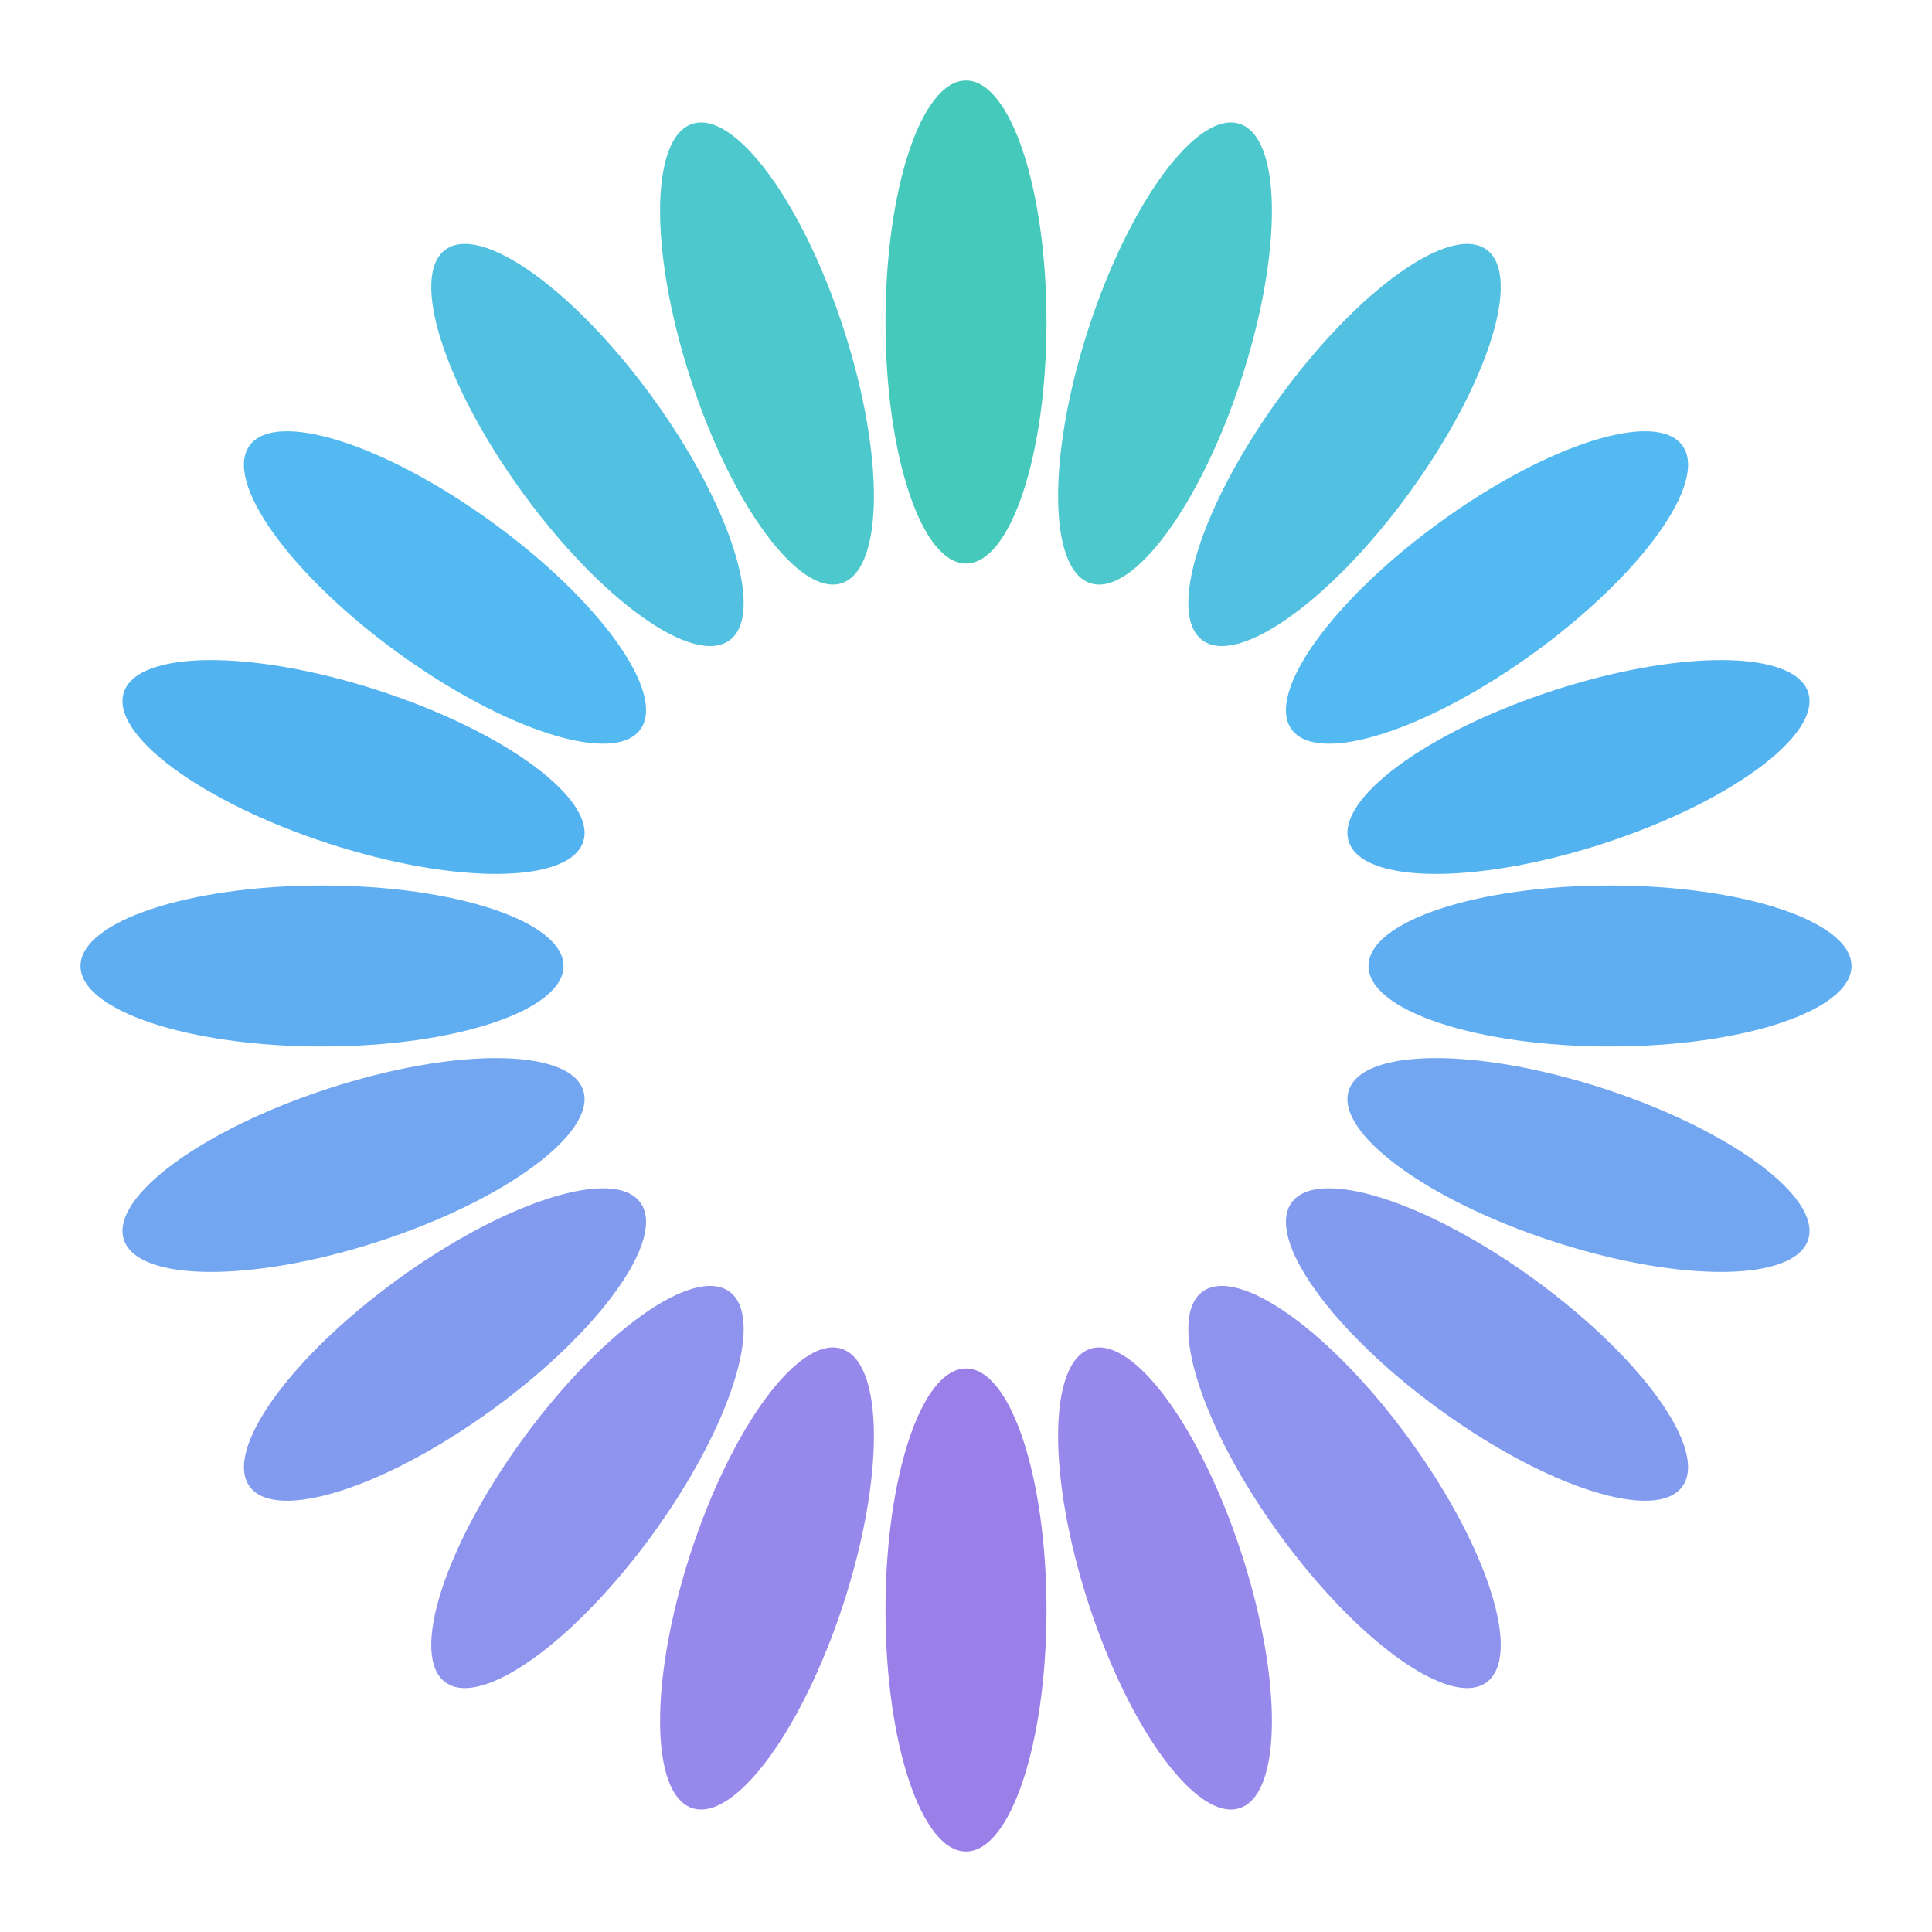
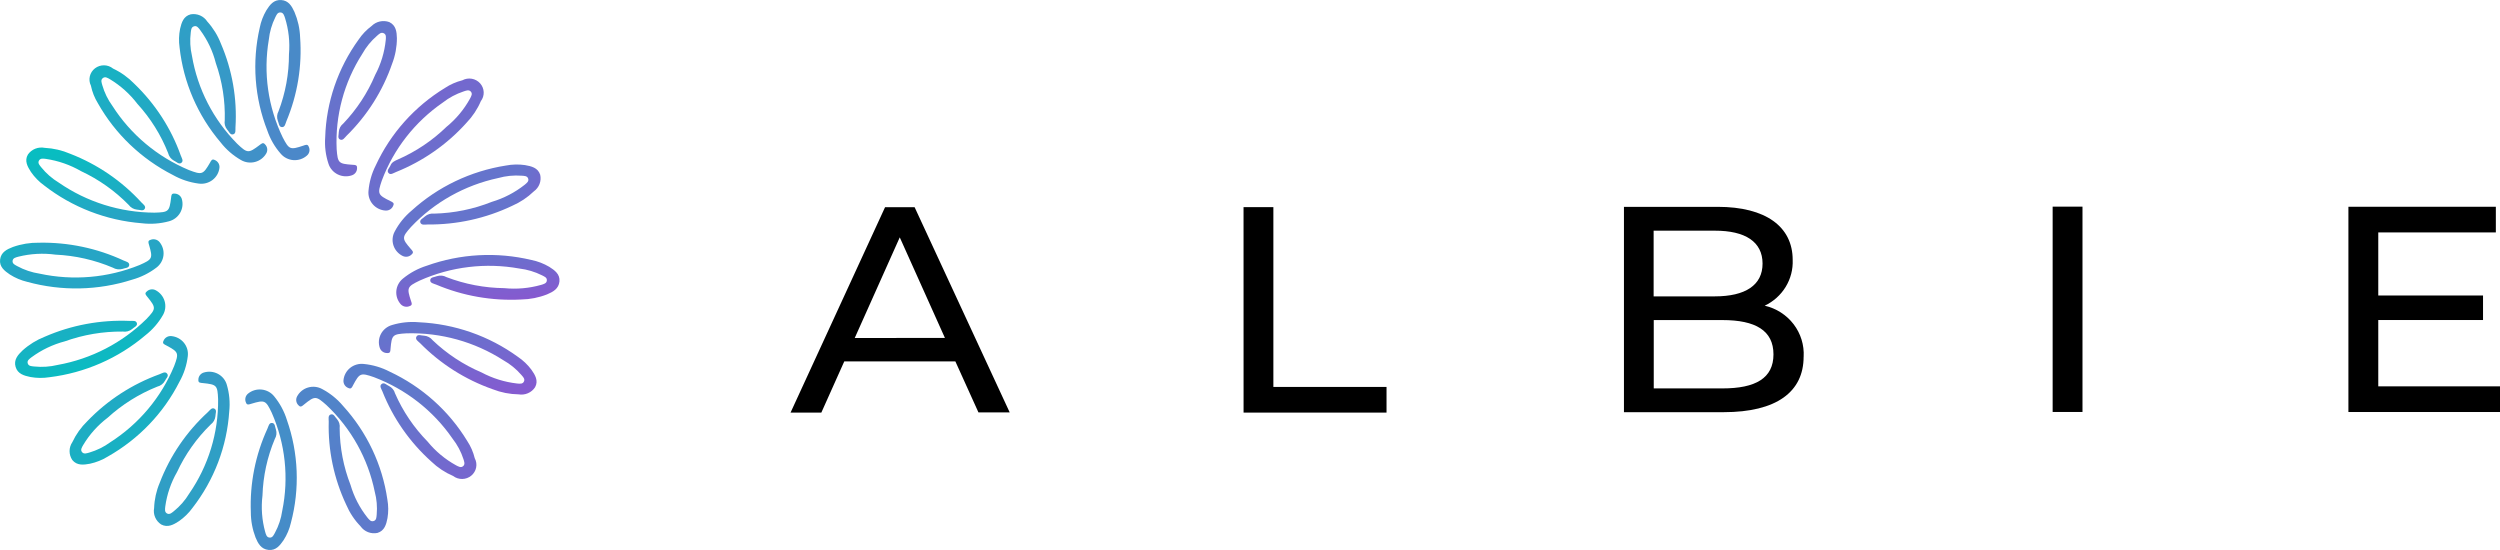
- <svg xmlns="http://www.w3.org/2000/svg" width="36" height="36" viewBox="0 0 36 36" fill="none">
-   <ellipse cx="18" cy="6" rx="1.5" ry="4.5" fill="#45C9BB" transform="rotate(0 18 18)" />
-   <ellipse cx="18" cy="6" rx="1.5" ry="4.5" fill="#4DC8CC" transform="rotate(18 18 18)" />
-   <ellipse cx="18" cy="6" rx="1.5" ry="4.5" fill="#52C0E0" transform="rotate(36 18 18)" />
-   <ellipse cx="18" cy="6" rx="1.5" ry="4.5" fill="#52BAF0" transform="rotate(54 18 18)" />
-   <ellipse cx="18" cy="6" rx="1.5" ry="4.5" fill="#52B3F0" transform="rotate(72 18 18)" />
-   <ellipse cx="18" cy="6" rx="1.5" ry="4.5" fill="#60AEF2" transform="rotate(90 18 18)" />
-   <ellipse cx="18" cy="6" rx="1.5" ry="4.5" fill="#72A6F0" transform="rotate(108 18 18)" />
-   <ellipse cx="18" cy="6" rx="1.5" ry="4.5" fill="#829BEF" transform="rotate(126 18 18)" />
-   <ellipse cx="18" cy="6" rx="1.5" ry="4.5" fill="#8E93ED" transform="rotate(144 18 18)" />
-   <ellipse cx="18" cy="6" rx="1.5" ry="4.5" fill="#9788EB" transform="rotate(162 18 18)" />
-   <ellipse cx="18" cy="6" rx="1.5" ry="4.5" fill="#9B7FE8" transform="rotate(180 18 18)" />
-   <ellipse cx="18" cy="6" rx="1.5" ry="4.5" fill="#9788EB" transform="rotate(198 18 18)" />
-   <ellipse cx="18" cy="6" rx="1.5" ry="4.5" fill="#8E93ED" transform="rotate(216 18 18)" />
-   <ellipse cx="18" cy="6" rx="1.5" ry="4.5" fill="#829BEF" transform="rotate(234 18 18)" />
-   <ellipse cx="18" cy="6" rx="1.5" ry="4.5" fill="#72A6F0" transform="rotate(252 18 18)" />
-   <ellipse cx="18" cy="6" rx="1.5" ry="4.5" fill="#60AEF2" transform="rotate(270 18 18)" />
-   <ellipse cx="18" cy="6" rx="1.5" ry="4.5" fill="#52B3F0" transform="rotate(288 18 18)" />
-   <ellipse cx="18" cy="6" rx="1.5" ry="4.5" fill="#52BAF0" transform="rotate(306 18 18)" />
-   <ellipse cx="18" cy="6" rx="1.5" ry="4.5" fill="#52C0E0" transform="rotate(324 18 18)" />
-   <ellipse cx="18" cy="6" rx="1.5" ry="4.5" fill="#4DC8CC" transform="rotate(342 18 18)" />
+ <svg xmlns="http://www.w3.org/2000/svg" width="250" height="55" viewBox="0 0 250 55" fill="none">
+   <path d="M95.535 36.138H84.428L82.135 41.258H79.056L88.507 20.718H91.46L100.971 41.243H97.846L95.535 36.138ZM94.493 33.794L89.976 23.735L85.474 33.799L94.493 33.794Z" fill="black" />
+   <path d="M124.354 20.715H127.337V38.694H138.653V41.26H124.357L124.354 20.715Z" fill="black" />
+   <path d="M180.362 35.669C180.362 39.191 177.647 41.218 172.364 41.218H162.395V20.684H171.771C176.58 20.684 179.268 22.67 179.268 25.987C179.308 26.936 179.064 27.875 178.567 28.689C178.069 29.503 177.341 30.157 176.47 30.569C177.626 30.834 178.65 31.491 179.363 32.424C180.075 33.357 180.43 34.507 180.366 35.672L180.362 35.669ZM165.363 23.07V29.637H171.484C174.527 29.637 176.262 28.521 176.256 26.35C176.25 24.178 174.527 23.062 171.478 23.068L165.363 23.07ZM177.347 35.438C177.347 33.055 175.555 32.007 172.241 32.007H165.375V38.841H172.241C175.57 38.843 177.347 37.813 177.347 35.438Z" fill="black" />
+   <path d="M205.265 20.664H208.249V41.197H205.265V20.664Z" fill="black" />
+   <path d="M250 38.635V41.201H234.841V20.676H249.584V23.242H237.827V29.55H248.303V32.002H237.827V38.635H250Z" fill="black" />
+   <path d="M28.897 5.421C29.003 4.2 28.868 2.97 28.502 1.798C28.416 1.554 28.348 1.231 28.002 1.244C27.73 1.257 27.637 1.525 27.527 1.739C27.181 2.438 26.963 3.192 26.882 3.965C26.317 7.282 26.8 10.69 28.266 13.729C28.915 14.971 29.01 15.005 30.343 14.561C30.552 14.491 30.766 14.383 30.871 14.665C30.947 14.813 30.97 14.982 30.937 15.144C30.903 15.307 30.816 15.453 30.688 15.561C30.506 15.72 30.294 15.842 30.063 15.92C29.833 15.997 29.589 16.029 29.346 16.012C29.103 15.995 28.866 15.931 28.649 15.822C28.431 15.714 28.239 15.564 28.081 15.381C27.483 14.703 27.026 13.915 26.735 13.064C25.452 9.786 25.187 6.208 25.972 2.781C26.092 2.166 26.317 1.575 26.636 1.033C26.975 0.495 27.365 -0.042 28.11 0.003C28.856 0.047 29.18 0.615 29.448 1.201C29.79 2.002 29.98 2.858 30.011 3.727C30.222 6.594 29.752 9.47 28.637 12.127C28.538 12.357 28.504 12.742 28.174 12.71C27.878 12.68 27.892 12.298 27.779 12.065C27.723 11.911 27.701 11.746 27.714 11.582C27.727 11.419 27.776 11.26 27.857 11.116C28.549 9.295 28.902 7.366 28.897 5.421Z" fill="url(#paint0_linear_1121_12123)" />
+   <path d="M37.514 7.497C38.092 6.41 38.452 5.226 38.575 4.006C38.592 3.749 38.658 3.424 38.333 3.306C38.078 3.209 37.885 3.425 37.7 3.58C37.106 4.094 36.608 4.705 36.228 5.387C34.404 8.233 33.51 11.56 33.666 14.92C33.776 16.313 33.848 16.377 35.257 16.479C35.478 16.494 35.718 16.479 35.705 16.771C35.717 16.935 35.672 17.099 35.58 17.237C35.486 17.374 35.35 17.478 35.191 17.531C34.961 17.61 34.716 17.643 34.472 17.627C34.229 17.612 33.991 17.548 33.773 17.441C33.554 17.333 33.36 17.184 33.202 17.001C33.043 16.819 32.923 16.607 32.85 16.378C32.565 15.525 32.452 14.625 32.519 13.729C32.626 10.219 33.79 6.818 35.862 3.957C36.215 3.434 36.654 2.974 37.163 2.597C37.389 2.372 37.675 2.216 37.988 2.147C38.301 2.078 38.628 2.099 38.929 2.208C39.602 2.533 39.675 3.18 39.69 3.82C39.69 4.688 39.53 5.548 39.217 6.36C38.281 9.083 36.717 11.556 34.646 13.586C34.464 13.764 34.282 14.102 33.989 13.944C33.726 13.802 33.89 13.458 33.881 13.201C33.889 13.037 33.934 12.877 34.011 12.731C34.087 12.585 34.195 12.457 34.326 12.356C35.678 10.938 36.759 9.293 37.515 7.497L37.514 7.497Z" fill="url(#paint1_linear_1121_12123)" />
+   <path d="M44.646 12.686C45.606 11.903 46.404 10.947 46.997 9.868C47.114 9.635 47.304 9.361 47.051 9.129C46.853 8.95 46.59 9.07 46.358 9.144C45.609 9.392 44.909 9.766 44.29 10.25C41.489 12.182 39.356 14.91 38.178 18.067C37.731 19.394 37.773 19.484 39.032 20.107C39.23 20.204 39.459 20.286 39.329 20.549C39.274 20.706 39.169 20.84 39.029 20.932C38.889 21.023 38.722 21.067 38.554 21.057C38.311 21.042 38.073 20.979 37.854 20.872C37.636 20.765 37.441 20.616 37.282 20.434C37.123 20.252 37.003 20.041 36.928 19.813C36.854 19.584 36.826 19.344 36.848 19.105C36.922 18.21 37.17 17.338 37.578 16.535C39.056 13.339 41.464 10.645 44.499 8.793C45.029 8.443 45.617 8.184 46.236 8.028C46.524 7.872 46.858 7.818 47.182 7.875C47.506 7.932 47.801 8.096 48.017 8.34C48.233 8.584 48.357 8.893 48.37 9.216C48.382 9.54 48.281 9.857 48.084 10.116C47.742 10.917 47.256 11.65 46.649 12.28C44.715 14.435 42.299 16.122 39.591 17.207C39.355 17.298 39.044 17.543 38.843 17.29C38.642 17.036 38.942 16.804 39.041 16.561C39.169 16.217 39.477 16.088 39.783 15.951C41.591 15.16 43.239 14.054 44.646 12.686Z" fill="url(#paint2_linear_1121_12123)" />
+   <path d="M49.184 20.184C50.378 19.827 51.491 19.249 52.464 18.481C52.662 18.311 52.943 18.122 52.801 17.818C52.691 17.576 52.4 17.589 52.158 17.57C51.369 17.512 50.577 17.591 49.816 17.805C46.472 18.521 43.432 20.227 41.104 22.692C40.169 23.745 40.172 23.843 41.087 24.9C41.231 25.066 41.413 25.221 41.186 25.421C41.075 25.544 40.925 25.628 40.761 25.661C40.597 25.693 40.426 25.672 40.275 25.6C40.056 25.494 39.86 25.346 39.7 25.164C39.541 24.983 39.42 24.771 39.345 24.543C39.27 24.314 39.242 24.073 39.264 23.834C39.286 23.595 39.356 23.362 39.471 23.151C39.891 22.353 40.464 21.644 41.16 21.062C43.783 18.677 47.067 17.107 50.597 16.553C51.224 16.433 51.867 16.418 52.499 16.509C53.13 16.619 53.791 16.77 54.019 17.472C54.09 17.781 54.068 18.103 53.955 18.399C53.842 18.695 53.643 18.952 53.383 19.138C52.752 19.745 52.015 20.236 51.208 20.586C48.575 21.839 45.684 22.477 42.759 22.449C42.506 22.449 42.129 22.555 42.03 22.241C41.95 21.958 42.317 21.831 42.496 21.643C42.621 21.534 42.768 21.452 42.928 21.404C43.087 21.356 43.256 21.341 43.421 21.362C45.399 21.314 47.351 20.915 49.184 20.184Z" fill="url(#paint3_linear_1121_12123)" />
+   <path d="M50.422 28.815C51.663 28.939 52.916 28.828 54.114 28.488C54.363 28.407 54.695 28.346 54.686 28.002C54.686 27.736 54.407 27.643 54.192 27.528C53.486 27.176 52.724 26.948 51.938 26.854C48.572 26.245 45.097 26.663 41.98 28.052C40.705 28.668 40.668 28.768 41.096 30.083C41.164 30.289 41.278 30.502 40.984 30.601C40.833 30.672 40.662 30.693 40.498 30.661C40.333 30.628 40.184 30.545 40.072 30.422C39.912 30.241 39.791 30.03 39.715 29.802C39.64 29.573 39.612 29.333 39.633 29.094C39.653 28.855 39.723 28.622 39.836 28.41C39.95 28.198 40.106 28.01 40.294 27.858C40.995 27.282 41.804 26.846 42.674 26.573C46.032 25.369 49.677 25.17 53.15 26C53.776 26.127 54.375 26.357 54.923 26.68C55.461 27.022 56.016 27.413 55.945 28.145C55.874 28.878 55.303 29.186 54.704 29.439C53.886 29.761 53.015 29.934 52.134 29.949C49.213 30.105 46.295 29.595 43.609 28.457C43.377 28.36 42.985 28.316 43.025 27.992C43.062 27.701 43.45 27.724 43.689 27.618C43.847 27.566 44.015 27.548 44.182 27.564C44.348 27.581 44.508 27.633 44.653 27.715C46.493 28.419 48.447 28.791 50.422 28.815Z" fill="url(#paint4_linear_1121_12123)" />
+   <path d="M48.158 37.246C49.254 37.831 50.453 38.206 51.691 38.348C51.953 38.368 52.285 38.44 52.407 38.121C52.506 37.874 52.294 37.681 52.139 37.496C51.627 36.904 51.014 36.404 50.327 36.018C47.46 34.179 44.091 33.242 40.668 33.332C39.248 33.416 39.179 33.487 39.054 34.87C39.035 35.087 39.054 35.323 38.745 35.305C38.577 35.313 38.411 35.267 38.273 35.173C38.135 35.079 38.032 34.943 37.98 34.786C37.903 34.558 37.873 34.318 37.892 34.078C37.912 33.839 37.98 33.606 38.094 33.393C38.207 33.18 38.362 32.992 38.551 32.839C38.739 32.687 38.958 32.573 39.192 32.505C40.065 32.24 40.982 32.145 41.892 32.225C45.463 32.389 48.904 33.59 51.779 35.676C52.307 36.031 52.77 36.471 53.147 36.978C53.511 37.498 53.863 38.068 53.511 38.719C53.338 38.986 53.089 39.196 52.794 39.323C52.5 39.451 52.174 39.49 51.858 39.435C50.975 39.422 50.102 39.25 49.281 38.929C46.528 37.961 44.039 36.382 42.008 34.314C41.826 34.135 41.489 33.947 41.644 33.664C41.799 33.381 42.138 33.577 42.403 33.567C42.57 33.579 42.732 33.625 42.879 33.703C43.026 33.781 43.155 33.888 43.257 34.018C44.678 35.377 46.339 36.471 48.158 37.246Z" fill="url(#paint5_linear_1121_12123)" />
+   <path d="M42.766 44.165C43.545 45.122 44.504 45.922 45.591 46.523C45.827 46.641 46.101 46.833 46.343 46.587C46.526 46.393 46.41 46.136 46.343 45.907C46.103 45.166 45.732 44.472 45.249 43.857C43.331 41.071 40.592 38.929 37.398 37.718C36.057 37.256 35.964 37.295 35.306 38.523C35.208 38.717 35.123 38.939 34.851 38.807C34.692 38.751 34.557 38.645 34.466 38.506C34.375 38.366 34.334 38.202 34.347 38.037C34.367 37.797 34.435 37.565 34.548 37.352C34.66 37.139 34.816 36.95 35.004 36.797C35.192 36.644 35.409 36.53 35.643 36.461C35.877 36.391 36.123 36.369 36.365 36.395C37.275 36.482 38.158 36.743 38.965 37.163C42.193 38.672 44.893 41.086 46.725 44.101C47.073 44.628 47.326 45.21 47.474 45.821C47.628 46.107 47.678 46.437 47.614 46.754C47.551 47.072 47.38 47.358 47.127 47.566C46.875 47.775 46.558 47.892 46.229 47.898C45.9 47.904 45.578 47.8 45.318 47.601C44.506 47.253 43.764 46.762 43.131 46.153C40.971 44.215 39.297 41.813 38.238 39.135C38.146 38.901 37.903 38.597 38.167 38.398C38.431 38.199 38.661 38.507 38.895 38.6C39.044 38.674 39.176 38.778 39.281 38.906C39.386 39.033 39.462 39.181 39.505 39.34C40.286 41.128 41.391 42.763 42.766 44.165Z" fill="url(#paint6_linear_1121_12123)" />
+   <path d="M35.055 48.499C35.399 49.677 35.969 50.78 36.735 51.748C36.904 51.942 37.086 52.226 37.403 52.09C37.653 51.986 37.643 51.701 37.669 51.463C37.74 50.689 37.673 49.908 37.471 49.156C36.798 45.857 35.114 42.84 32.645 40.509C31.59 39.572 31.488 39.574 30.399 40.456C30.229 40.594 30.067 40.77 29.866 40.545C29.742 40.434 29.66 40.286 29.631 40.124C29.602 39.962 29.628 39.795 29.705 39.649C29.817 39.435 29.971 39.246 30.158 39.092C30.346 38.938 30.563 38.822 30.797 38.753C31.031 38.683 31.276 38.66 31.519 38.685C31.762 38.711 31.997 38.784 32.211 38.901C33.016 39.327 33.728 39.903 34.309 40.596C36.691 43.214 38.232 46.467 38.736 49.943C38.848 50.562 38.853 51.195 38.748 51.815C38.627 52.433 38.461 53.078 37.743 53.293C37.428 53.357 37.101 53.33 36.803 53.214C36.504 53.097 36.246 52.898 36.062 52.639C35.453 52.01 34.966 51.277 34.624 50.477C33.394 47.869 32.794 45.017 32.873 42.144C32.873 41.897 32.774 41.522 33.097 41.441C33.387 41.365 33.509 41.727 33.696 41.906C33.804 42.031 33.884 42.177 33.931 42.334C33.977 42.492 33.989 42.657 33.966 42.819C33.979 44.761 34.348 46.685 35.055 48.499Z" fill="url(#paint7_linear_1121_12123)" />
+   <path d="M26.248 49.555C26.1 50.772 26.192 52.006 26.518 53.189C26.596 53.436 26.651 53.762 26.999 53.76C27.268 53.76 27.372 53.492 27.493 53.282C27.866 52.596 28.113 51.85 28.223 51.08C28.9 47.783 28.534 44.361 27.175 41.275C26.568 40.012 26.475 39.973 25.122 40.379C24.911 40.441 24.692 40.544 24.597 40.259C24.527 40.108 24.509 39.938 24.546 39.777C24.583 39.615 24.674 39.469 24.803 39.363C24.99 39.209 25.207 39.094 25.441 39.024C25.674 38.954 25.919 38.931 26.162 38.955C26.405 38.98 26.64 39.051 26.854 39.166C27.068 39.281 27.257 39.437 27.409 39.624C27.985 40.323 28.419 41.124 28.686 41.984C29.852 45.303 29.993 48.886 29.09 52.283C28.949 52.896 28.702 53.481 28.361 54.013C27.996 54.536 27.598 55.071 26.852 54.992C26.107 54.914 25.804 54.346 25.556 53.752C25.244 52.94 25.083 52.08 25.083 51.212C24.973 48.34 25.542 45.482 26.745 42.863C26.85 42.637 26.9 42.252 27.227 42.297C27.524 42.338 27.495 42.72 27.592 42.954C27.642 43.11 27.658 43.275 27.639 43.438C27.62 43.601 27.566 43.758 27.481 43.899C26.727 45.696 26.309 47.612 26.248 49.555Z" fill="url(#paint8_linear_1121_12123)" />
+   <path d="M17.707 47.198C17.093 48.265 16.693 49.437 16.527 50.652C16.503 50.909 16.428 51.235 16.745 51.368C16.996 51.465 17.197 51.264 17.387 51.116C17.999 50.622 18.518 50.028 18.921 49.359C20.843 46.575 21.851 43.281 21.811 39.918C21.75 38.521 21.678 38.451 20.274 38.306C20.055 38.283 19.814 38.293 19.837 37.996C19.831 37.83 19.882 37.666 19.981 37.532C20.08 37.397 20.222 37.298 20.384 37.251C20.617 37.18 20.862 37.155 21.105 37.179C21.348 37.202 21.584 37.274 21.798 37.388C22.012 37.503 22.201 37.659 22.353 37.846C22.505 38.034 22.618 38.25 22.683 38.481C22.938 39.344 23.019 40.247 22.924 41.14C22.695 44.645 21.415 48.005 19.245 50.795C18.874 51.307 18.418 51.754 17.896 52.116C17.36 52.464 16.776 52.797 16.116 52.446C15.848 52.271 15.639 52.022 15.514 51.731C15.388 51.44 15.353 51.119 15.411 50.809C15.441 49.94 15.63 49.084 15.971 48.282C17 45.592 18.649 43.172 20.789 41.212C20.972 41.046 21.172 40.709 21.458 40.876C21.715 41.026 21.538 41.366 21.541 41.625C21.524 41.788 21.473 41.945 21.392 42.088C21.31 42.23 21.2 42.355 21.067 42.454C19.666 43.824 18.528 45.431 17.707 47.198Z" fill="url(#paint9_linear_1121_12123)" />
+   <path d="M10.761 41.775C9.774 42.525 8.943 43.453 8.314 44.511C8.19 44.739 7.991 45.008 8.238 45.248C8.42 45.426 8.695 45.322 8.93 45.258C9.688 45.035 10.4 44.684 11.035 44.22C13.902 42.383 16.128 39.728 17.413 36.61C17.907 35.299 17.867 35.208 16.629 34.541C16.431 34.436 16.208 34.363 16.348 34.089C16.407 33.934 16.517 33.803 16.66 33.716C16.803 33.63 16.972 33.592 17.139 33.609C17.382 33.632 17.618 33.703 17.833 33.816C18.047 33.931 18.237 34.086 18.39 34.273C18.543 34.46 18.656 34.675 18.723 34.906C18.79 35.136 18.809 35.378 18.779 35.616C18.675 36.508 18.395 37.372 17.954 38.159C16.365 41.305 13.862 43.918 10.763 45.666C10.22 45.998 9.625 46.236 9.001 46.372C8.37 46.489 7.698 46.578 7.231 46.001C7.052 45.737 6.957 45.428 6.957 45.112C6.957 44.795 7.052 44.486 7.231 44.223C7.6 43.435 8.112 42.719 8.74 42.109C10.747 40.019 13.22 38.414 15.963 37.42C16.201 37.336 16.51 37.102 16.712 37.363C16.914 37.624 16.593 37.849 16.495 38.079C16.417 38.224 16.308 38.35 16.177 38.45C16.046 38.551 15.894 38.623 15.732 38.662C13.897 39.396 12.213 40.451 10.761 41.775Z" fill="url(#paint10_linear_1121_12123)" />
+   <path d="M6.486 34.133C5.281 34.45 4.149 34.991 3.151 35.727C2.948 35.89 2.657 36.062 2.787 36.377C2.886 36.624 3.183 36.621 3.421 36.649C4.208 36.731 5.004 36.678 5.772 36.492C9.138 35.886 12.235 34.283 14.647 31.898C15.618 30.876 15.618 30.776 14.74 29.691C14.602 29.512 14.427 29.36 14.658 29.166C14.772 29.047 14.924 28.968 15.089 28.942C15.254 28.916 15.423 28.945 15.57 29.024C15.784 29.138 15.973 29.293 16.126 29.48C16.279 29.666 16.393 29.881 16.461 30.111C16.529 30.341 16.549 30.583 16.521 30.821C16.493 31.059 16.418 31.289 16.298 31.498C15.851 32.282 15.252 32.972 14.536 33.531C11.831 35.829 8.494 37.287 4.946 37.722C4.315 37.822 3.672 37.815 3.043 37.702C2.417 37.571 1.768 37.398 1.56 36.689C1.353 35.98 1.785 35.493 2.252 35.047C2.903 34.46 3.656 33.994 4.476 33.671C7.148 32.507 10.059 31.966 12.979 32.091C13.23 32.104 13.613 32.007 13.691 32.324C13.764 32.609 13.394 32.724 13.209 32.907C13.079 33.011 12.929 33.087 12.768 33.13C12.607 33.173 12.438 33.182 12.273 33.156C10.3 33.138 8.34 33.469 6.486 34.133Z" fill="url(#paint11_linear_1121_12123)" />
+   <path d="M5.55 25.464C4.314 25.297 3.058 25.366 1.848 25.666C1.597 25.74 1.263 25.787 1.255 26.127C1.255 26.395 1.523 26.499 1.733 26.618C2.426 26.994 3.181 27.247 3.963 27.366C7.305 28.088 10.792 27.787 13.955 26.503C15.253 25.928 15.291 25.837 14.908 24.503C14.848 24.293 14.75 24.076 15.04 23.989C15.195 23.922 15.368 23.908 15.533 23.947C15.697 23.986 15.844 24.077 15.951 24.205C16.105 24.392 16.219 24.607 16.287 24.837C16.355 25.068 16.375 25.309 16.346 25.547C16.317 25.786 16.24 26.016 16.119 26.224C15.998 26.433 15.836 26.615 15.642 26.761C14.921 27.313 14.098 27.722 13.219 27.966C9.822 29.056 6.173 29.134 2.731 28.188C2.11 28.041 1.518 27.791 0.982 27.449C0.455 27.09 -0.081 26.68 0.01 25.95C0.101 25.219 0.686 24.93 1.296 24.696C2.126 24.402 3.004 24.258 3.887 24.271C6.811 24.213 9.709 24.821 12.353 26.048C12.581 26.155 12.971 26.209 12.92 26.533C12.873 26.825 12.487 26.79 12.244 26.892C12.084 26.938 11.916 26.95 11.75 26.929C11.585 26.907 11.426 26.852 11.284 26.767C9.468 25.996 7.526 25.555 5.55 25.464Z" fill="url(#paint12_linear_1121_12123)" />
+   <path d="M8.1 17.112C7.025 16.491 5.839 16.077 4.605 15.892C4.344 15.864 4.018 15.784 3.877 16.096C3.771 16.34 3.975 16.54 4.125 16.731C4.616 17.34 5.212 17.86 5.886 18.267C8.685 20.202 12.02 21.249 15.443 21.266C16.864 21.228 16.937 21.16 17.109 19.784C17.136 19.569 17.128 19.331 17.433 19.359C17.6 19.356 17.764 19.407 17.899 19.504C18.034 19.601 18.133 19.739 18.18 19.896C18.248 20.127 18.268 20.368 18.24 20.605C18.211 20.843 18.134 21.073 18.014 21.282C17.893 21.49 17.732 21.672 17.538 21.818C17.345 21.964 17.124 22.07 16.888 22.131C16.007 22.369 15.087 22.435 14.18 22.325C10.618 22.043 7.221 20.727 4.419 18.547C3.904 18.175 3.457 17.72 3.098 17.2C2.754 16.663 2.42 16.088 2.792 15.451C2.975 15.19 3.231 14.988 3.53 14.869C3.829 14.751 4.157 14.722 4.473 14.785C5.353 14.83 6.217 15.032 7.025 15.379C9.744 16.434 12.177 18.096 14.132 20.233C14.3 20.411 14.638 20.621 14.464 20.895C14.307 21.146 13.964 20.965 13.701 20.965C13.536 20.947 13.376 20.895 13.232 20.812C13.088 20.729 12.963 20.618 12.865 20.485C11.498 19.09 9.886 17.948 8.107 17.115L8.1 17.112Z" fill="url(#paint13_linear_1121_12123)" />
+   <path d="M13.733 10.378C12.987 9.399 12.059 8.567 10.999 7.925C10.77 7.8 10.5 7.601 10.252 7.838C10.054 8.016 10.168 8.287 10.23 8.518C10.444 9.266 10.789 9.972 11.251 10.604C13.071 13.451 15.734 15.683 18.883 17.001C20.209 17.506 20.302 17.47 21.003 16.266C21.113 16.072 21.2 15.856 21.469 15.998C21.625 16.059 21.756 16.169 21.842 16.311C21.928 16.453 21.964 16.618 21.945 16.782C21.917 17.021 21.841 17.252 21.721 17.462C21.601 17.671 21.439 17.855 21.246 18.002C21.052 18.149 20.83 18.256 20.594 18.317C20.357 18.378 20.11 18.392 19.868 18.358C18.963 18.24 18.09 17.95 17.298 17.504C14.126 15.889 11.511 13.387 9.783 10.314C9.452 9.775 9.218 9.183 9.091 8.565C8.947 8.274 8.909 7.944 8.983 7.628C9.057 7.313 9.239 7.032 9.498 6.833C9.757 6.633 10.078 6.527 10.407 6.531C10.736 6.535 11.054 6.651 11.307 6.857C12.103 7.233 12.822 7.748 13.432 8.376C15.523 10.384 17.114 12.841 18.079 15.554C18.161 15.79 18.396 16.102 18.124 16.292C17.882 16.47 17.636 16.166 17.395 16.066C17.249 15.987 17.122 15.878 17.021 15.747C16.921 15.616 16.849 15.465 16.812 15.305C16.097 13.494 15.054 11.824 13.733 10.378Z" fill="url(#paint14_linear_1121_12123)" />
+   <path d="M21.581 6.307C21.281 5.117 20.749 3.996 20.016 3.004C19.854 2.8 19.685 2.513 19.362 2.645C19.109 2.742 19.109 3.027 19.075 3.263C18.978 4.035 19.018 4.818 19.195 5.576C19.754 8.894 21.332 11.964 23.719 14.375C24.743 15.346 24.843 15.346 25.962 14.504C26.144 14.372 26.304 14.202 26.498 14.432C26.618 14.548 26.695 14.7 26.719 14.864C26.742 15.027 26.71 15.194 26.628 15.338C26.508 15.548 26.347 15.731 26.154 15.879C25.961 16.026 25.741 16.133 25.505 16.195C25.269 16.257 25.023 16.272 24.781 16.239C24.539 16.206 24.306 16.126 24.096 16.003C23.307 15.55 22.616 14.951 22.061 14.238C19.768 11.542 18.341 8.239 17.958 4.746C17.868 4.124 17.885 3.491 18.01 2.875C18.155 2.262 18.341 1.621 19.067 1.433C19.384 1.377 19.711 1.416 20.006 1.543C20.302 1.671 20.552 1.882 20.725 2.149C21.312 2.797 21.774 3.546 22.088 4.357C23.228 7.004 23.727 9.874 23.547 12.742C23.528 12.989 23.621 13.367 23.297 13.439C23.005 13.505 22.896 13.138 22.713 12.953C22.609 12.825 22.534 12.676 22.493 12.517C22.452 12.358 22.446 12.193 22.475 12.031C22.53 10.086 22.228 8.147 21.581 6.307Z" fill="url(#paint15_linear_1121_12123)" />
+   <defs>
+     <linearGradient id="paint0_linear_1121_12123" x1="29.39" y1="16.096" x2="20.287" y2="8.753" gradientUnits="userSpaceOnUse">
+       <stop stop-color="#4B88C9" />
+       <stop offset="1" stop-color="#478CC8" />
+     </linearGradient>
+     <linearGradient id="paint1_linear_1121_12123" x1="37.619" y1="17.709" x2="28.634" y2="7.792" gradientUnits="userSpaceOnUse">
+       <stop stop-color="#7766CE" />
+       <stop offset="1" stop-color="#5D7ACB" />
+     </linearGradient>
+     <linearGradient id="paint2_linear_1121_12123" x1="45.05" y1="21.124" x2="39.053" y2="8.647" gradientUnits="userSpaceOnUse">
+       <stop stop-color="#6475CC" />
+       <stop offset="1" stop-color="#7765CE" />
+     </linearGradient>
+     <linearGradient id="paint3_linear_1121_12123" x1="49.265" y1="25.27" x2="54.489" y2="27.124" gradientUnits="userSpaceOnUse">
+       <stop stop-color="#6574CC" />
+       <stop offset="1" stop-color="#865AD0" />
+     </linearGradient>
+     <linearGradient id="paint4_linear_1121_12123" x1="51.25" y1="30.701" x2="50.462" y2="24.782" gradientUnits="userSpaceOnUse">
+       <stop stop-color="#8A56D0" />
+       <stop offset="1" stop-color="#6474CC" />
+     </linearGradient>
+     <linearGradient id="paint5_linear_1121_12123" x1="49.114" y1="39.496" x2="47.541" y2="31.353" gradientUnits="userSpaceOnUse">
+       <stop stop-color="#845BD0" />
+       <stop offset="1" stop-color="#6276CC" />
+     </linearGradient>
+     <linearGradient id="paint6_linear_1121_12123" x1="43.812" y1="47.956" x2="39.513" y2="36.126" gradientUnits="userSpaceOnUse">
+       <stop stop-color="#7567CE" />
+       <stop offset="1" stop-color="#587ECA" />
+     </linearGradient>
+     <linearGradient id="paint7_linear_1121_12123" x1="36.173" y1="53.4" x2="28.301" y2="41.616" gradientUnits="userSpaceOnUse">
+       <stop stop-color="#5F79CB" />
+       <stop offset="1" stop-color="#4F85C9" />
+     </linearGradient>
+     <linearGradient id="paint8_linear_1121_12123" x1="28.194" y1="55.08" x2="19.184" y2="48.193" gradientUnits="userSpaceOnUse">
+       <stop stop-color="#468CC8" />
+       <stop offset="1" stop-color="#438FC8" />
+     </linearGradient>
+     <linearGradient id="paint9_linear_1121_12123" x1="20.78" y1="52.672" x2="11.92" y2="42.298" gradientUnits="userSpaceOnUse">
+       <stop stop-color="#2BA2C5" />
+       <stop offset="1" stop-color="#3699C6" />
+     </linearGradient>
+     <linearGradient id="paint10_linear_1121_12123" x1="15.384" y1="46.522" x2="9.743" y2="34.143" gradientUnits="userSpaceOnUse">
+       <stop stop-color="#12B6C2" />
+       <stop offset="1" stop-color="#2CA0C5" />
+     </linearGradient>
+     <linearGradient id="paint11_linear_1121_12123" x1="12.206" y1="37.836" x2="9.804" y2="28.126" gradientUnits="userSpaceOnUse">
+       <stop stop-color="#04C0C1" />
+       <stop offset="1" stop-color="#27A5C5" />
+     </linearGradient>
+     <linearGradient id="paint12_linear_1121_12123" x1="-2.206" y1="23.784" x2="0.942" y2="27.407" gradientUnits="userSpaceOnUse">
+       <stop stop-color="#01C3C0" />
+       <stop offset="1" stop-color="#26A5C5" />
+     </linearGradient>
+     <linearGradient id="paint13_linear_1121_12123" x1="13.753" y1="22.415" x2="12.01" y2="13.903" gradientUnits="userSpaceOnUse">
+       <stop stop-color="#2BA1C5" />
+       <stop offset="1" stop-color="#08BDC1" />
+     </linearGradient>
+     <linearGradient id="paint14_linear_1121_12123" x1="18.205" y1="18.436" x2="13.61" y2="6.414" gradientUnits="userSpaceOnUse">
+       <stop stop-color="#359AC6" />
+       <stop offset="1" stop-color="#18B1C3" />
+     </linearGradient>
+     <linearGradient id="paint15_linear_1121_12123" x1="24.185" y1="16.331" x2="16.047" y2="4.805" gradientUnits="userSpaceOnUse">
+       <stop stop-color="#4091C8" />
+       <stop offset="1" stop-color="#2F9FC6" />
+     </linearGradient>
+   </defs>
</svg>
